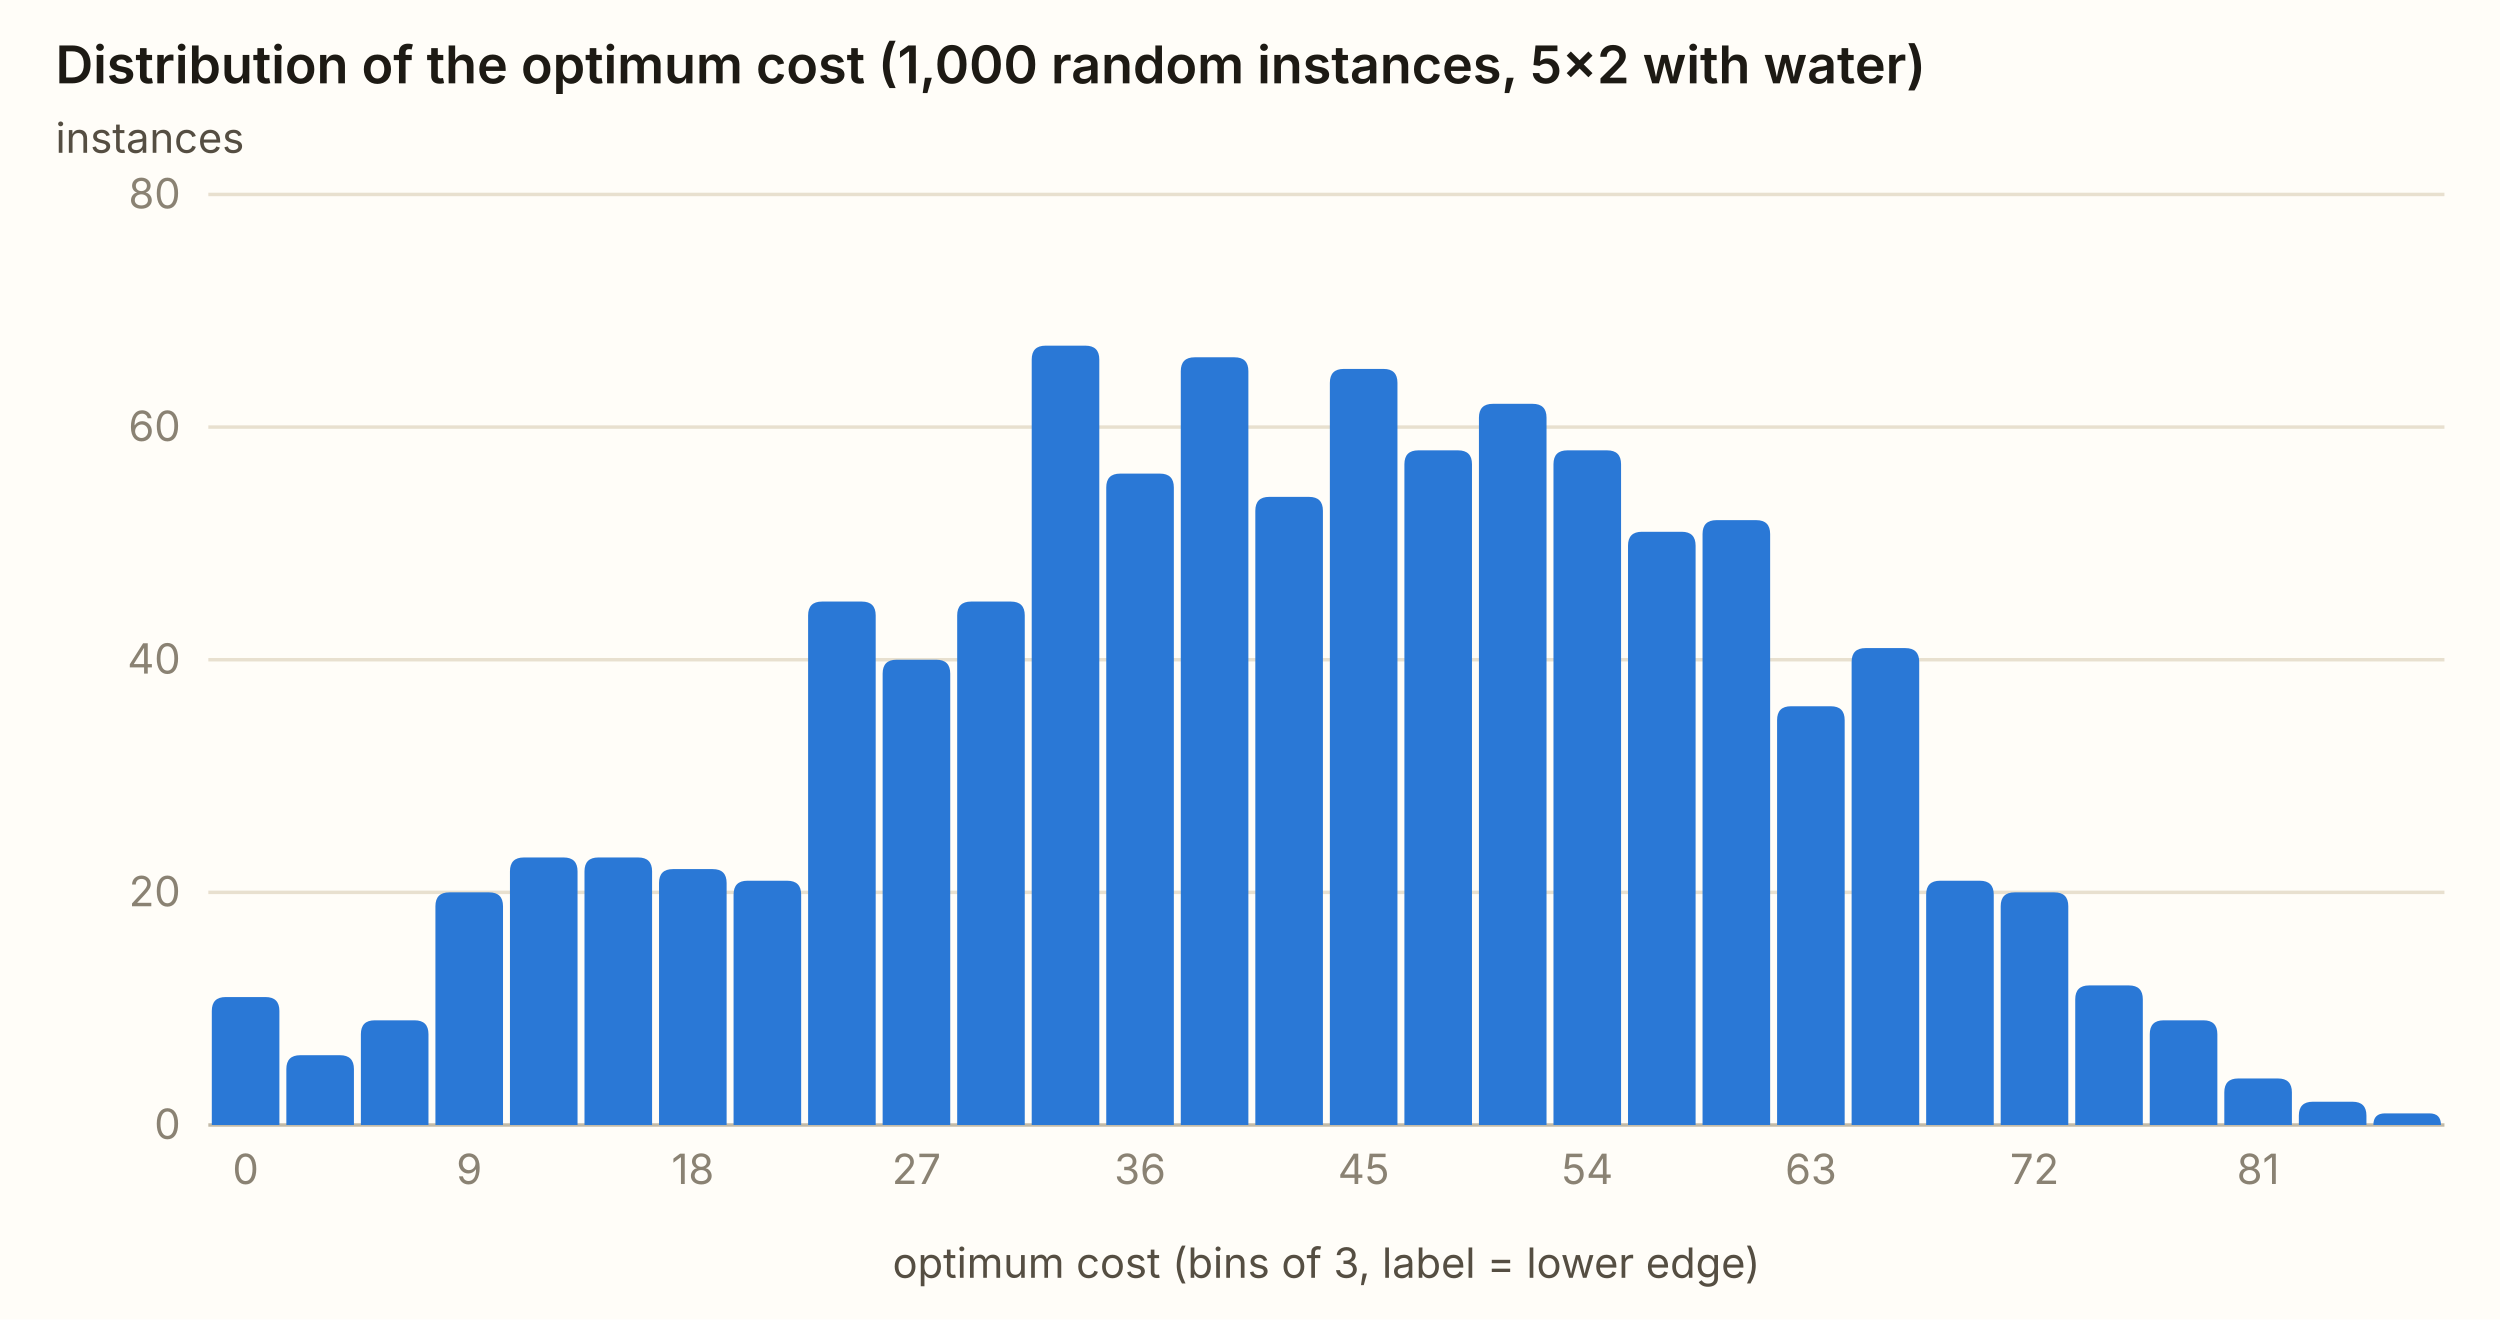
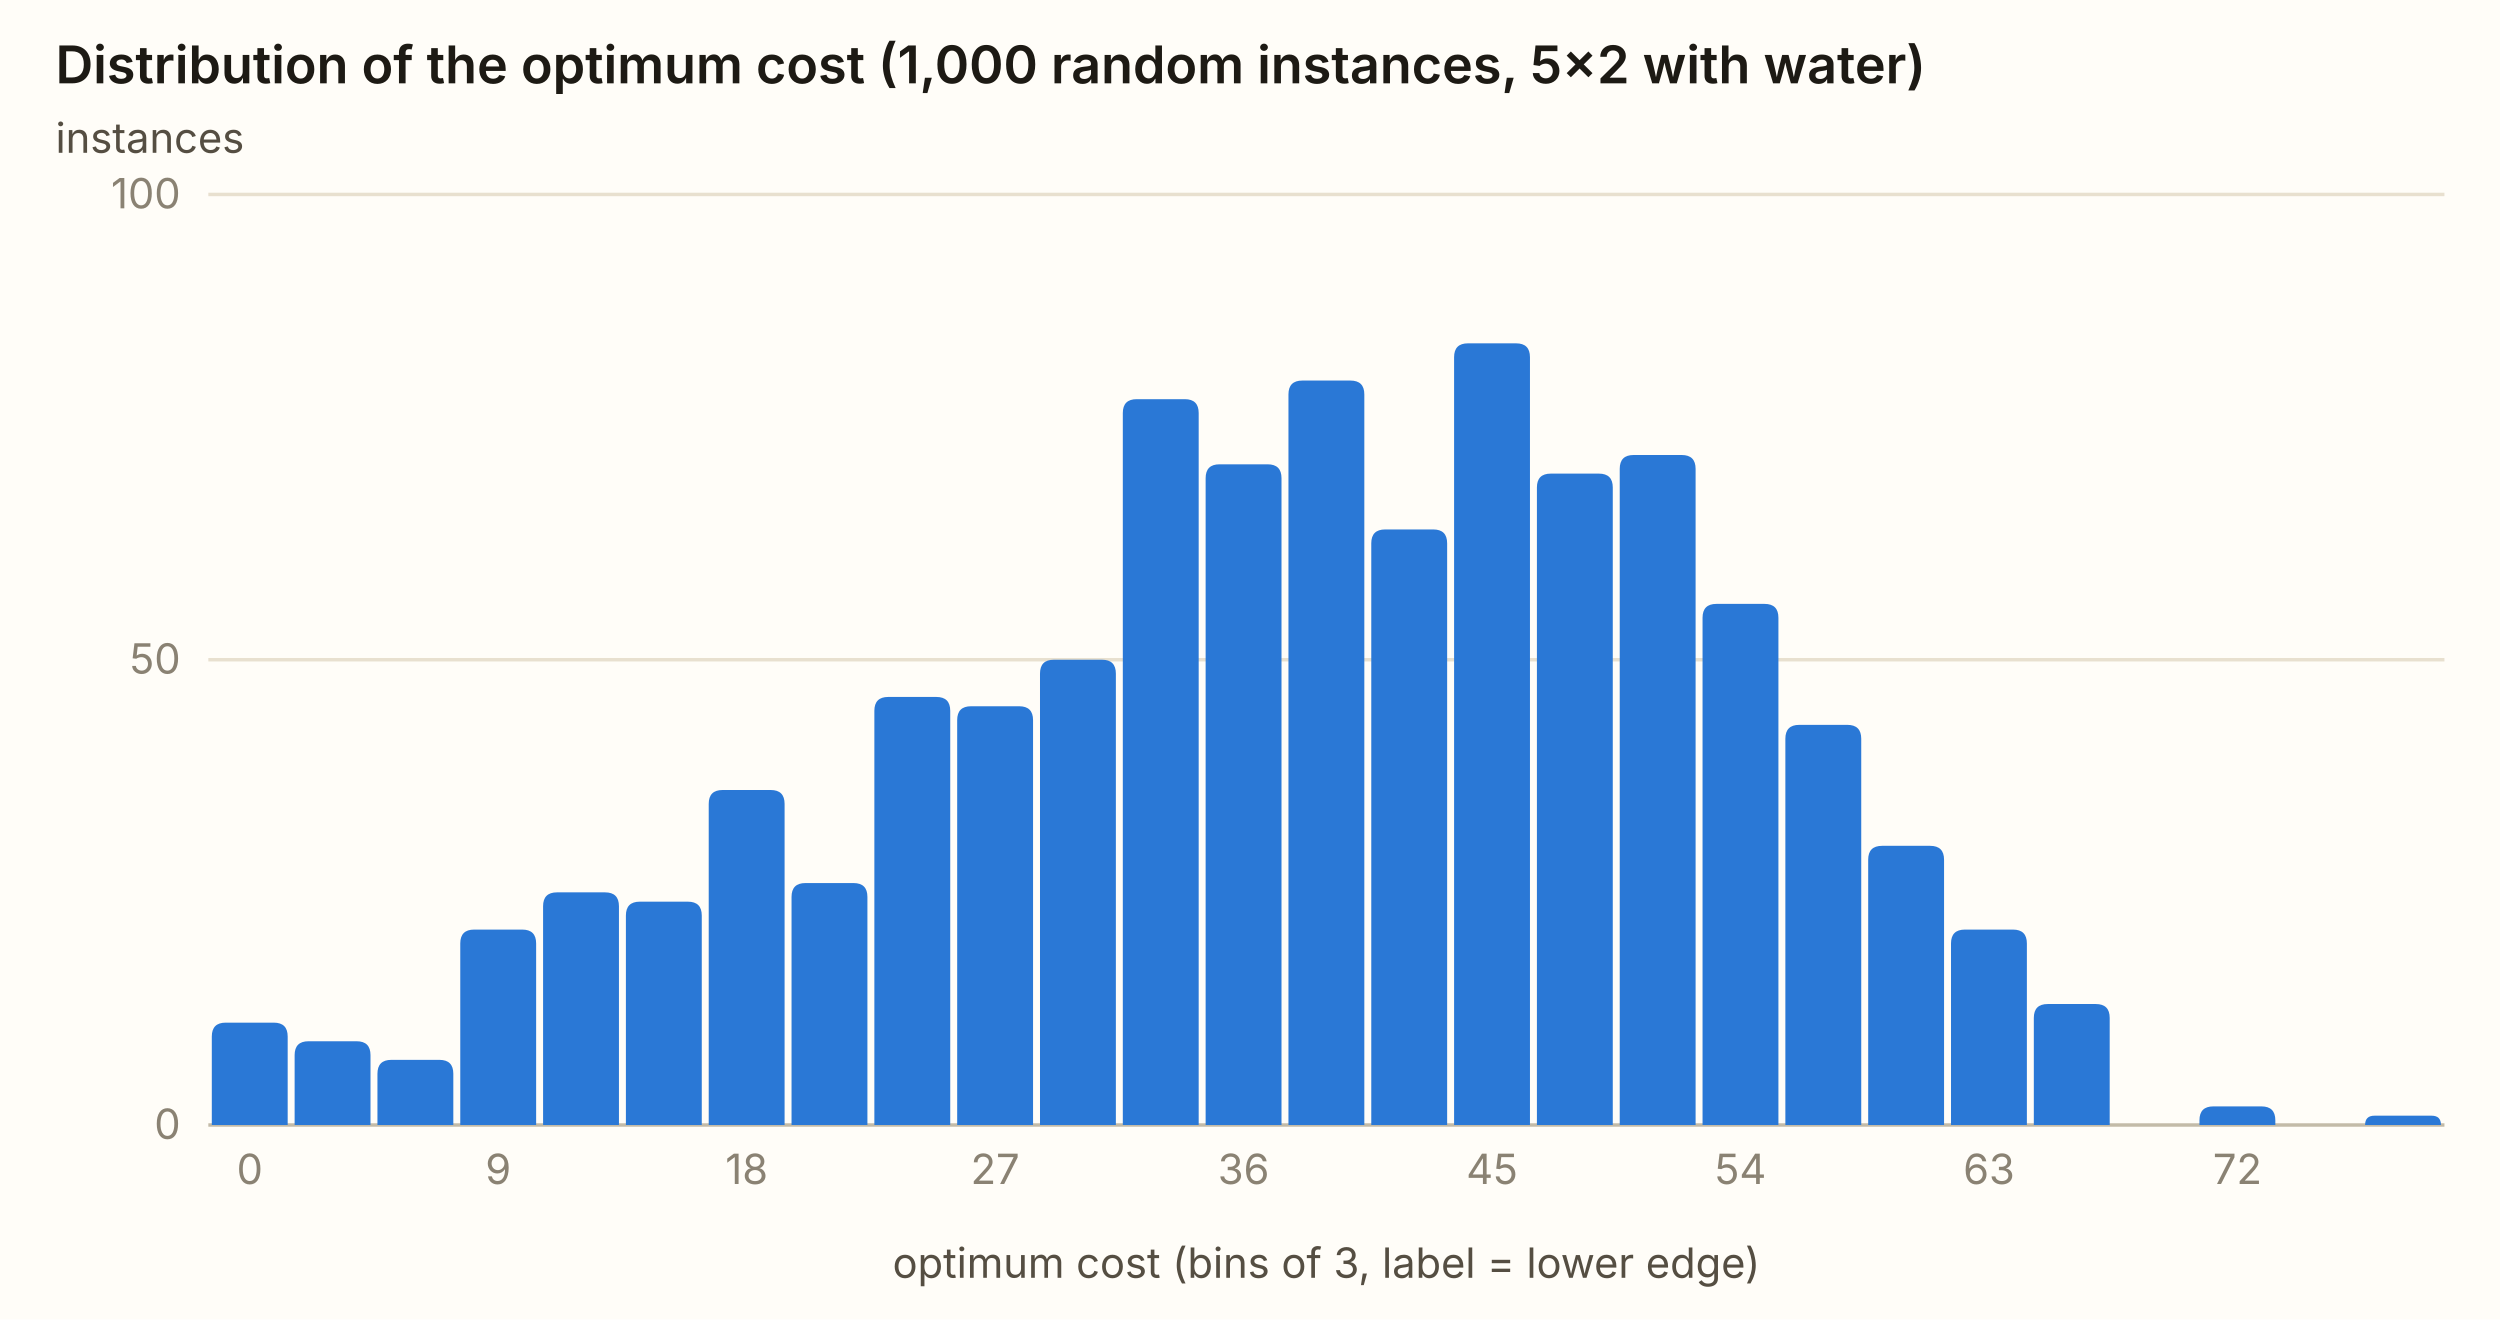
<svg xmlns="http://www.w3.org/2000/svg" viewBox="0 0 720 380" width="720" height="380" font-family="system-ui, -apple-system, Segoe UI, sans-serif" font-size="12">
  <rect width="720" height="380" fill="#fffdf8" />
  <text x="16" y="24" font-size="15" font-weight="600" fill="#1d1a14">Distribution of the optimum cost (1,000 random instances, 5×2 with water)</text>
  <text x="16" y="44" fill="#554e42">instances</text>
  <line x1="60" x2="704" y1="324" y2="324" stroke="#c3bba8" />
  <text x="52" y="328" text-anchor="end" fill="#8a8273">0</text>
-   <line x1="60" x2="704" y1="257" y2="257" stroke="#e8e0cf" />
-   <text x="52" y="261" text-anchor="end" fill="#8a8273">20</text>
  <line x1="60" x2="704" y1="190" y2="190" stroke="#e8e0cf" />
-   <text x="52" y="194" text-anchor="end" fill="#8a8273">40</text>
-   <line x1="60" x2="704" y1="123" y2="123" stroke="#e8e0cf" />
-   <text x="52" y="127" text-anchor="end" fill="#8a8273">60</text>
+   <text x="52" y="194" text-anchor="end" fill="#8a8273">50</text>
  <line x1="60" x2="704" y1="56" y2="56" stroke="#e8e0cf" />
-   <text x="52" y="60" text-anchor="end" fill="#8a8273">80</text>
-   <path d="M61,324V291.15Q61,287.15 65,287.15H76.467Q80.467,287.15 80.467,291.15V324Z" fill="#2a78d6" />
-   <text x="70.733" y="341" text-anchor="middle" fill="#8a8273">0</text>
-   <path d="M82.467,324V307.9Q82.467,303.9 86.467,303.9H97.933Q101.933,303.9 101.933,307.9V324Z" fill="#2a78d6" />
-   <path d="M103.933,324V297.85Q103.933,293.85 107.933,293.85H119.4Q123.4,293.85 123.4,297.85V324Z" fill="#2a78d6" />
-   <path d="M125.4,324V261Q125.4,257 129.4,257H140.867Q144.867,257 144.867,261V324Z" fill="#2a78d6" />
-   <text x="135.133" y="341" text-anchor="middle" fill="#8a8273">9</text>
-   <path d="M146.867,324V250.95Q146.867,246.95 150.867,246.95H162.333Q166.333,246.95 166.333,250.95V324Z" fill="#2a78d6" />
-   <path d="M168.333,324V250.95Q168.333,246.95 172.333,246.95H183.8Q187.8,246.95 187.8,250.95V324Z" fill="#2a78d6" />
-   <path d="M189.8,324V254.3Q189.8,250.3 193.8,250.3H205.267Q209.267,250.3 209.267,254.3V324Z" fill="#2a78d6" />
-   <text x="199.533" y="341" text-anchor="middle" fill="#8a8273">18</text>
-   <path d="M211.267,324V257.65Q211.267,253.65 215.267,253.65H226.733Q230.733,253.65 230.733,257.65V324Z" fill="#2a78d6" />
-   <path d="M232.733,324V177.25Q232.733,173.25 236.733,173.25H248.2Q252.2,173.25 252.2,177.25V324Z" fill="#2a78d6" />
-   <path d="M254.2,324V194Q254.2,190 258.2,190H269.667Q273.667,190 273.667,194V324Z" fill="#2a78d6" />
-   <text x="263.933" y="341" text-anchor="middle" fill="#8a8273">27</text>
-   <path d="M275.667,324V177.25Q275.667,173.25 279.667,173.25H291.133Q295.133,173.25 295.133,177.25V324Z" fill="#2a78d6" />
-   <path d="M297.133,324V103.55Q297.133,99.55 301.133,99.55H312.6Q316.6,99.55 316.6,103.55V324Z" fill="#2a78d6" />
-   <path d="M318.6,324V140.4Q318.6,136.4 322.6,136.4H334.067Q338.067,136.4 338.067,140.4V324Z" fill="#2a78d6" />
-   <text x="328.333" y="341" text-anchor="middle" fill="#8a8273">36</text>
-   <path d="M340.067,324V106.9Q340.067,102.9 344.067,102.9H355.533Q359.533,102.9 359.533,106.9V324Z" fill="#2a78d6" />
-   <path d="M361.533,324V147.1Q361.533,143.1 365.533,143.1H377Q381,143.1 381,147.1V324Z" fill="#2a78d6" />
-   <path d="M383,324V110.25Q383,106.25 387,106.25H398.467Q402.467,106.25 402.467,110.25V324Z" fill="#2a78d6" />
-   <text x="392.733" y="341" text-anchor="middle" fill="#8a8273">45</text>
-   <path d="M404.467,324V133.7Q404.467,129.7 408.467,129.7H419.933Q423.933,129.7 423.933,133.7V324Z" fill="#2a78d6" />
-   <path d="M425.933,324V120.3Q425.933,116.3 429.933,116.3H441.4Q445.4,116.3 445.4,120.3V324Z" fill="#2a78d6" />
-   <path d="M447.4,324V133.7Q447.4,129.7 451.4,129.7H462.867Q466.867,129.7 466.867,133.7V324Z" fill="#2a78d6" />
-   <text x="457.133" y="341" text-anchor="middle" fill="#8a8273">54</text>
-   <path d="M468.867,324V157.15Q468.867,153.15 472.867,153.15H484.333Q488.333,153.15 488.333,157.15V324Z" fill="#2a78d6" />
-   <path d="M490.333,324V153.8Q490.333,149.8 494.333,149.8H505.8Q509.8,149.8 509.8,153.8V324Z" fill="#2a78d6" />
-   <path d="M511.8,324V207.4Q511.8,203.4 515.8,203.4H527.267Q531.267,203.4 531.267,207.4V324Z" fill="#2a78d6" />
-   <text x="521.533" y="341" text-anchor="middle" fill="#8a8273">63</text>
-   <path d="M533.267,324V190.65Q533.267,186.65 537.267,186.65H548.733Q552.733,186.65 552.733,190.65V324Z" fill="#2a78d6" />
-   <path d="M554.733,324V257.65Q554.733,253.65 558.733,253.65H570.2Q574.2,253.65 574.2,257.65V324Z" fill="#2a78d6" />
-   <path d="M576.2,324V261Q576.2,257 580.2,257H591.667Q595.667,257 595.667,261V324Z" fill="#2a78d6" />
-   <text x="585.933" y="341" text-anchor="middle" fill="#8a8273">72</text>
-   <path d="M597.667,324V287.8Q597.667,283.8 601.667,283.8H613.133Q617.133,283.8 617.133,287.8V324Z" fill="#2a78d6" />
-   <path d="M619.133,324V297.85Q619.133,293.85 623.133,293.85H634.6Q638.6,293.85 638.6,297.85V324Z" fill="#2a78d6" />
-   <path d="M640.6,324V314.6Q640.6,310.6 644.6,310.6H656.067Q660.067,310.6 660.067,314.6V324Z" fill="#2a78d6" />
-   <text x="650.333" y="341" text-anchor="middle" fill="#8a8273">81</text>
-   <path d="M662.067,324V321.3Q662.067,317.3 666.067,317.3H677.533Q681.533,317.3 681.533,321.3V324Z" fill="#2a78d6" />
-   <path d="M683.533,324V324Q683.533,320.65 686.883,320.65H699.65Q703,320.65 703,324V324Z" fill="#2a78d6" />
+   <text x="52" y="60" text-anchor="end" fill="#8a8273">100</text>
+   <path d="M61,324V298.52Q61,294.52 65,294.52H78.852Q82.852,294.52 82.852,298.52V324Z" fill="#2a78d6" />
+   <text x="71.926" y="341" text-anchor="middle" fill="#8a8273">0</text>
+   <path d="M84.852,324V303.88Q84.852,299.88 88.852,299.88H102.704Q106.704,299.88 106.704,303.88V324Z" fill="#2a78d6" />
+   <path d="M108.704,324V309.24Q108.704,305.24 112.704,305.24H126.556Q130.556,305.24 130.556,309.24V324Z" fill="#2a78d6" />
+   <path d="M132.556,324V271.72Q132.556,267.72 136.556,267.72H150.407Q154.407,267.72 154.407,271.72V324Z" fill="#2a78d6" />
+   <text x="143.481" y="341" text-anchor="middle" fill="#8a8273">9</text>
+   <path d="M156.407,324V261Q156.407,257 160.407,257H174.259Q178.259,257 178.259,261V324Z" fill="#2a78d6" />
+   <path d="M180.259,324V263.68Q180.259,259.68 184.259,259.68H198.111Q202.111,259.68 202.111,263.68V324Z" fill="#2a78d6" />
+   <path d="M204.111,324V231.52Q204.111,227.52 208.111,227.52H221.963Q225.963,227.52 225.963,231.52V324Z" fill="#2a78d6" />
+   <text x="215.037" y="341" text-anchor="middle" fill="#8a8273">18</text>
+   <path d="M227.963,324V258.32Q227.963,254.32 231.963,254.32H245.815Q249.815,254.32 249.815,258.32V324Z" fill="#2a78d6" />
+   <path d="M251.815,324V204.72Q251.815,200.72 255.815,200.72H269.667Q273.667,200.72 273.667,204.72V324Z" fill="#2a78d6" />
+   <path d="M275.667,324V207.4Q275.667,203.4 279.667,203.4H293.519Q297.519,203.4 297.519,207.4V324Z" fill="#2a78d6" />
+   <text x="286.593" y="341" text-anchor="middle" fill="#8a8273">27</text>
+   <path d="M299.519,324V194Q299.519,190 303.519,190H317.37Q321.37,190 321.37,194V324Z" fill="#2a78d6" />
+   <path d="M323.37,324V118.96Q323.37,114.96 327.37,114.96H341.222Q345.222,114.96 345.222,118.96V324Z" fill="#2a78d6" />
+   <path d="M347.222,324V137.72Q347.222,133.72 351.222,133.72H365.074Q369.074,133.72 369.074,137.72V324Z" fill="#2a78d6" />
+   <text x="358.148" y="341" text-anchor="middle" fill="#8a8273">36</text>
+   <path d="M371.074,324V113.6Q371.074,109.6 375.074,109.6H388.926Q392.926,109.6 392.926,113.6V324Z" fill="#2a78d6" />
+   <path d="M394.926,324V156.48Q394.926,152.48 398.926,152.48H412.778Q416.778,152.48 416.778,156.48V324Z" fill="#2a78d6" />
+   <path d="M418.778,324V102.88Q418.778,98.88 422.778,98.88H436.63Q440.63,98.88 440.63,102.88V324Z" fill="#2a78d6" />
+   <text x="429.704" y="341" text-anchor="middle" fill="#8a8273">45</text>
+   <path d="M442.63,324V140.4Q442.63,136.4 446.63,136.4H460.481Q464.481,136.4 464.481,140.4V324Z" fill="#2a78d6" />
+   <path d="M466.481,324V135.04Q466.481,131.04 470.481,131.04H484.333Q488.333,131.04 488.333,135.04V324Z" fill="#2a78d6" />
+   <path d="M490.333,324V177.92Q490.333,173.92 494.333,173.92H508.185Q512.185,173.92 512.185,177.92V324Z" fill="#2a78d6" />
+   <text x="501.259" y="341" text-anchor="middle" fill="#8a8273">54</text>
+   <path d="M514.185,324V212.76Q514.185,208.76 518.185,208.76H532.037Q536.037,208.76 536.037,212.76V324Z" fill="#2a78d6" />
+   <path d="M538.037,324V247.6Q538.037,243.6 542.037,243.6H555.889Q559.889,243.6 559.889,247.6V324Z" fill="#2a78d6" />
+   <path d="M561.889,324V271.72Q561.889,267.72 565.889,267.72H579.741Q583.741,267.72 583.741,271.72V324Z" fill="#2a78d6" />
+   <text x="572.815" y="341" text-anchor="middle" fill="#8a8273">63</text>
+   <path d="M585.741,324V293.16Q585.741,289.16 589.741,289.16H603.593Q607.593,289.16 607.593,293.16V324Z" fill="#2a78d6" />
+   <path d="M633.444,324V322.64Q633.444,318.64 637.444,318.64H651.296Q655.296,318.64 655.296,322.64V324Z" fill="#2a78d6" />
+   <text x="644.37" y="341" text-anchor="middle" fill="#8a8273">72</text>
+   <path d="M681.148,324V324Q681.148,321.32 683.828,321.32H700.32Q703,321.32 703,324V324Z" fill="#2a78d6" />
  <text x="382" y="368" text-anchor="middle" fill="#554e42">optimum cost (bins of 3, label = lower edge)</text>
</svg>
